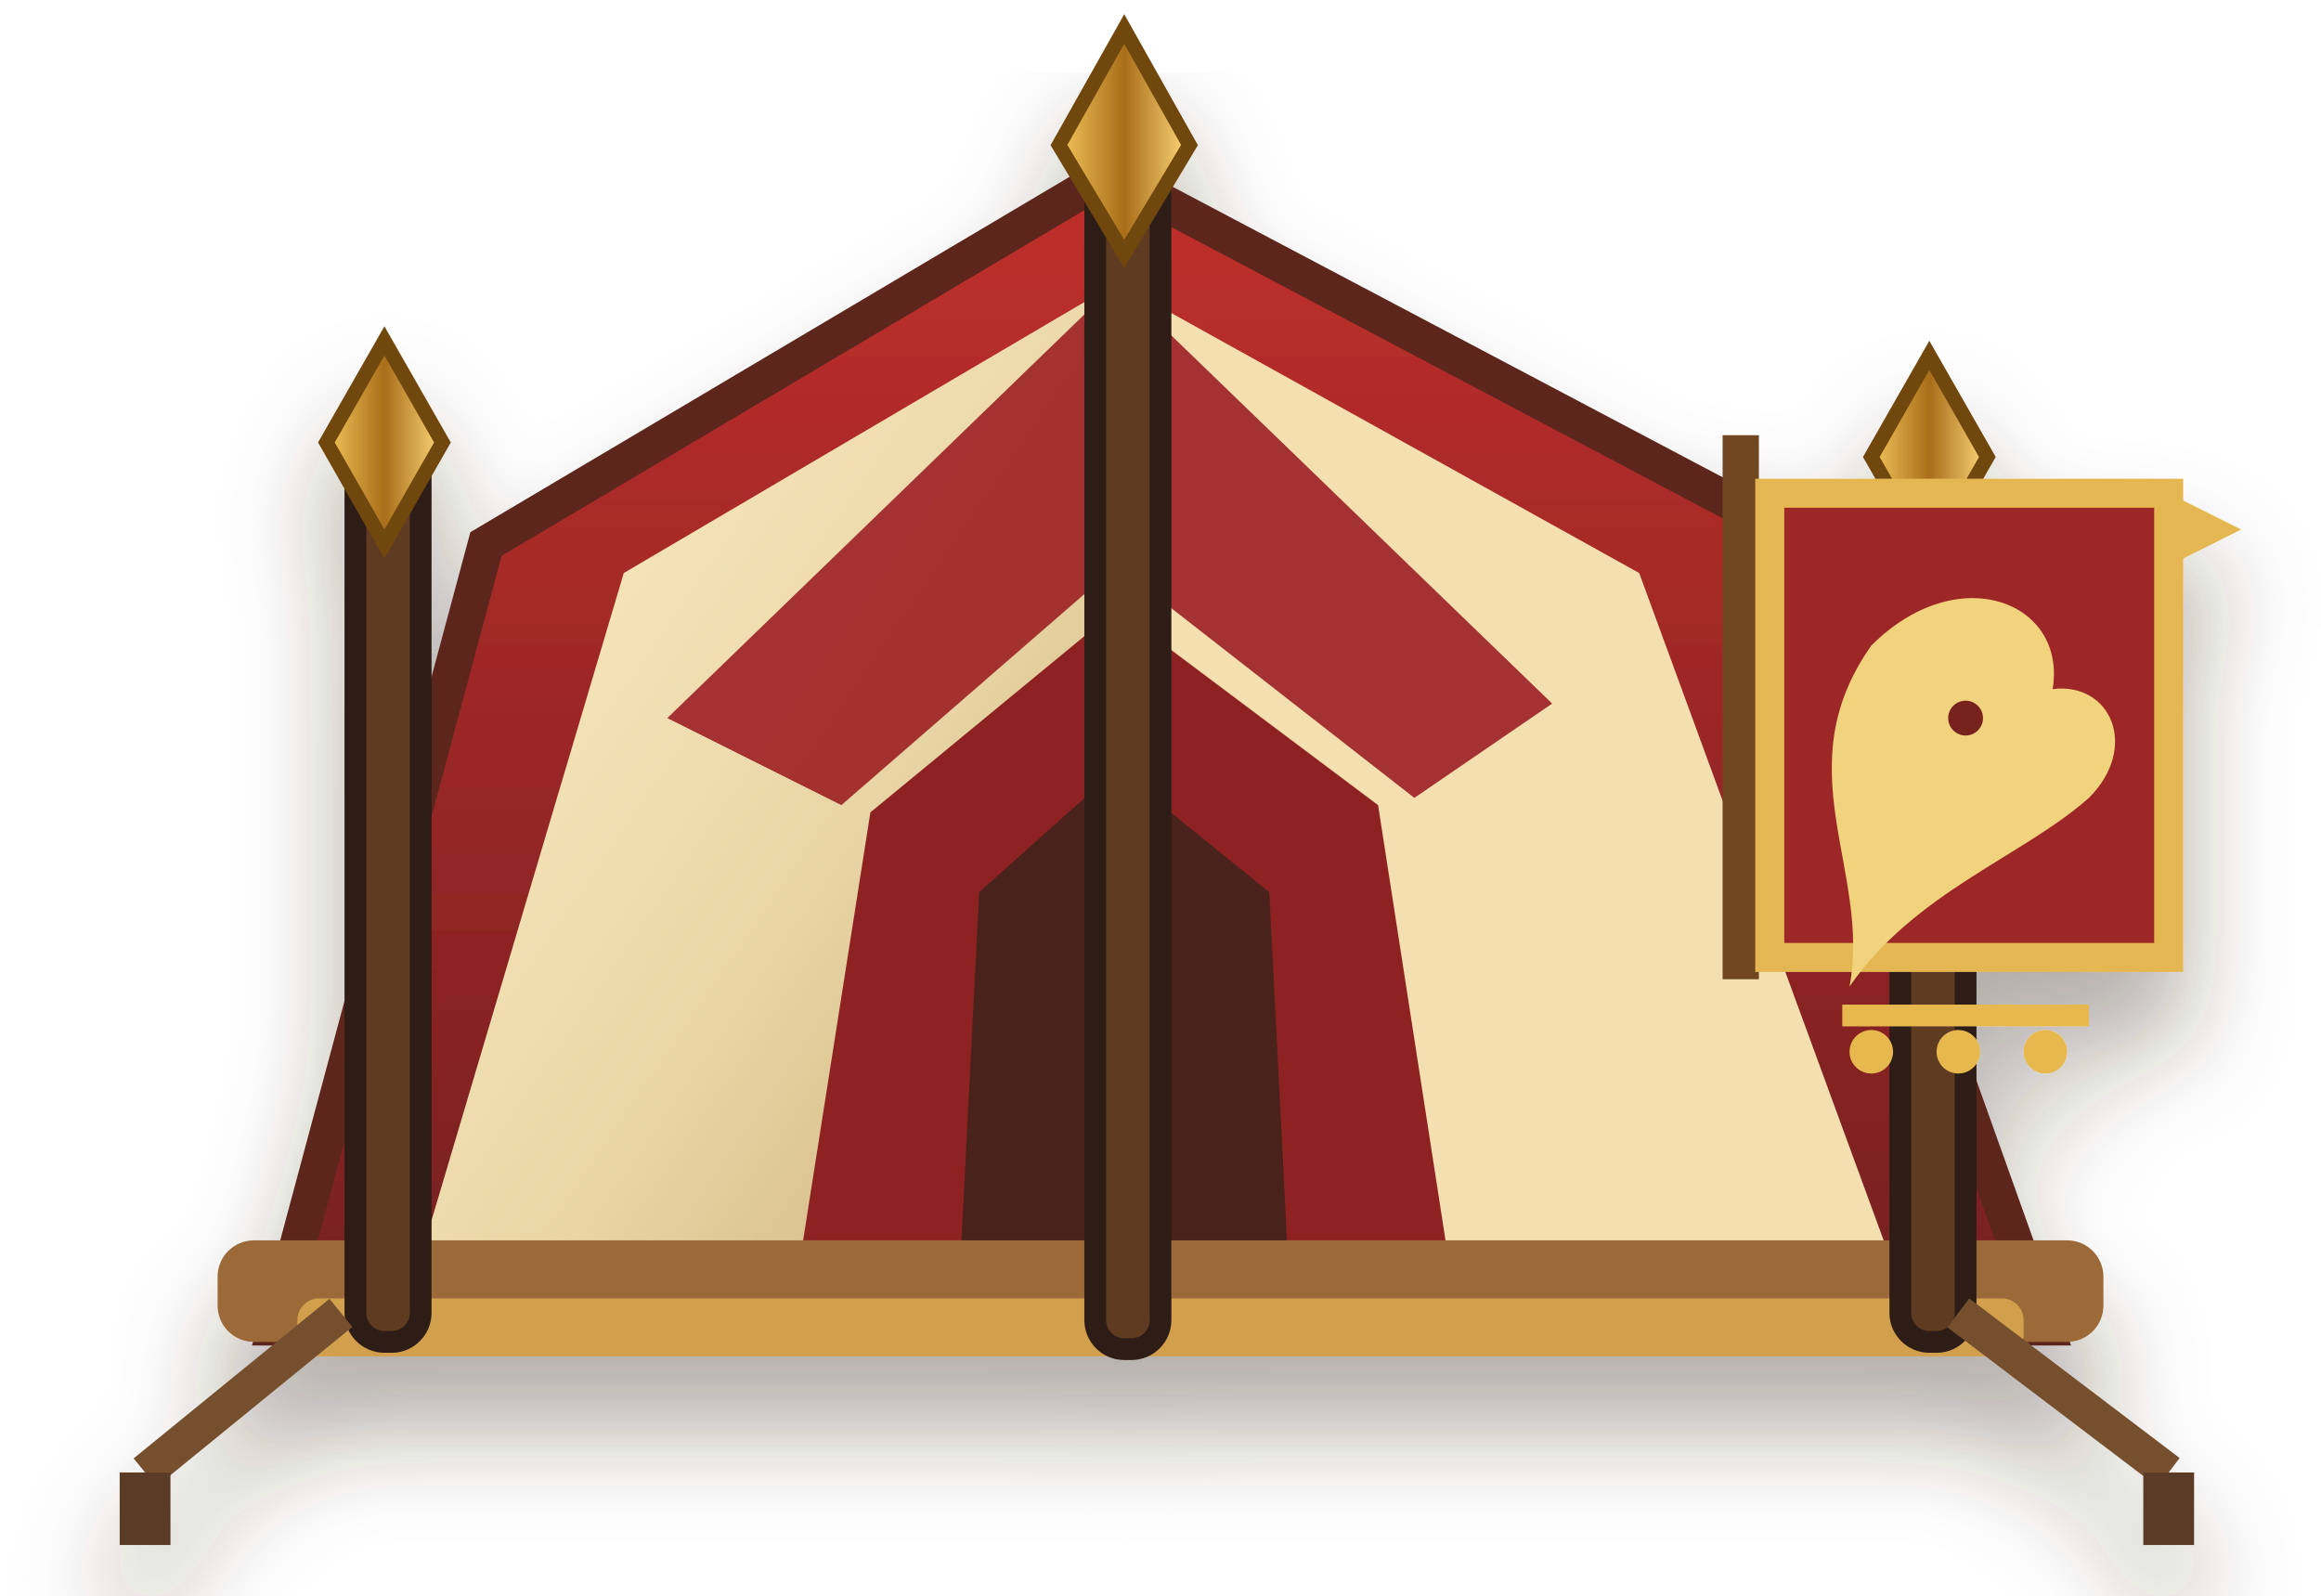
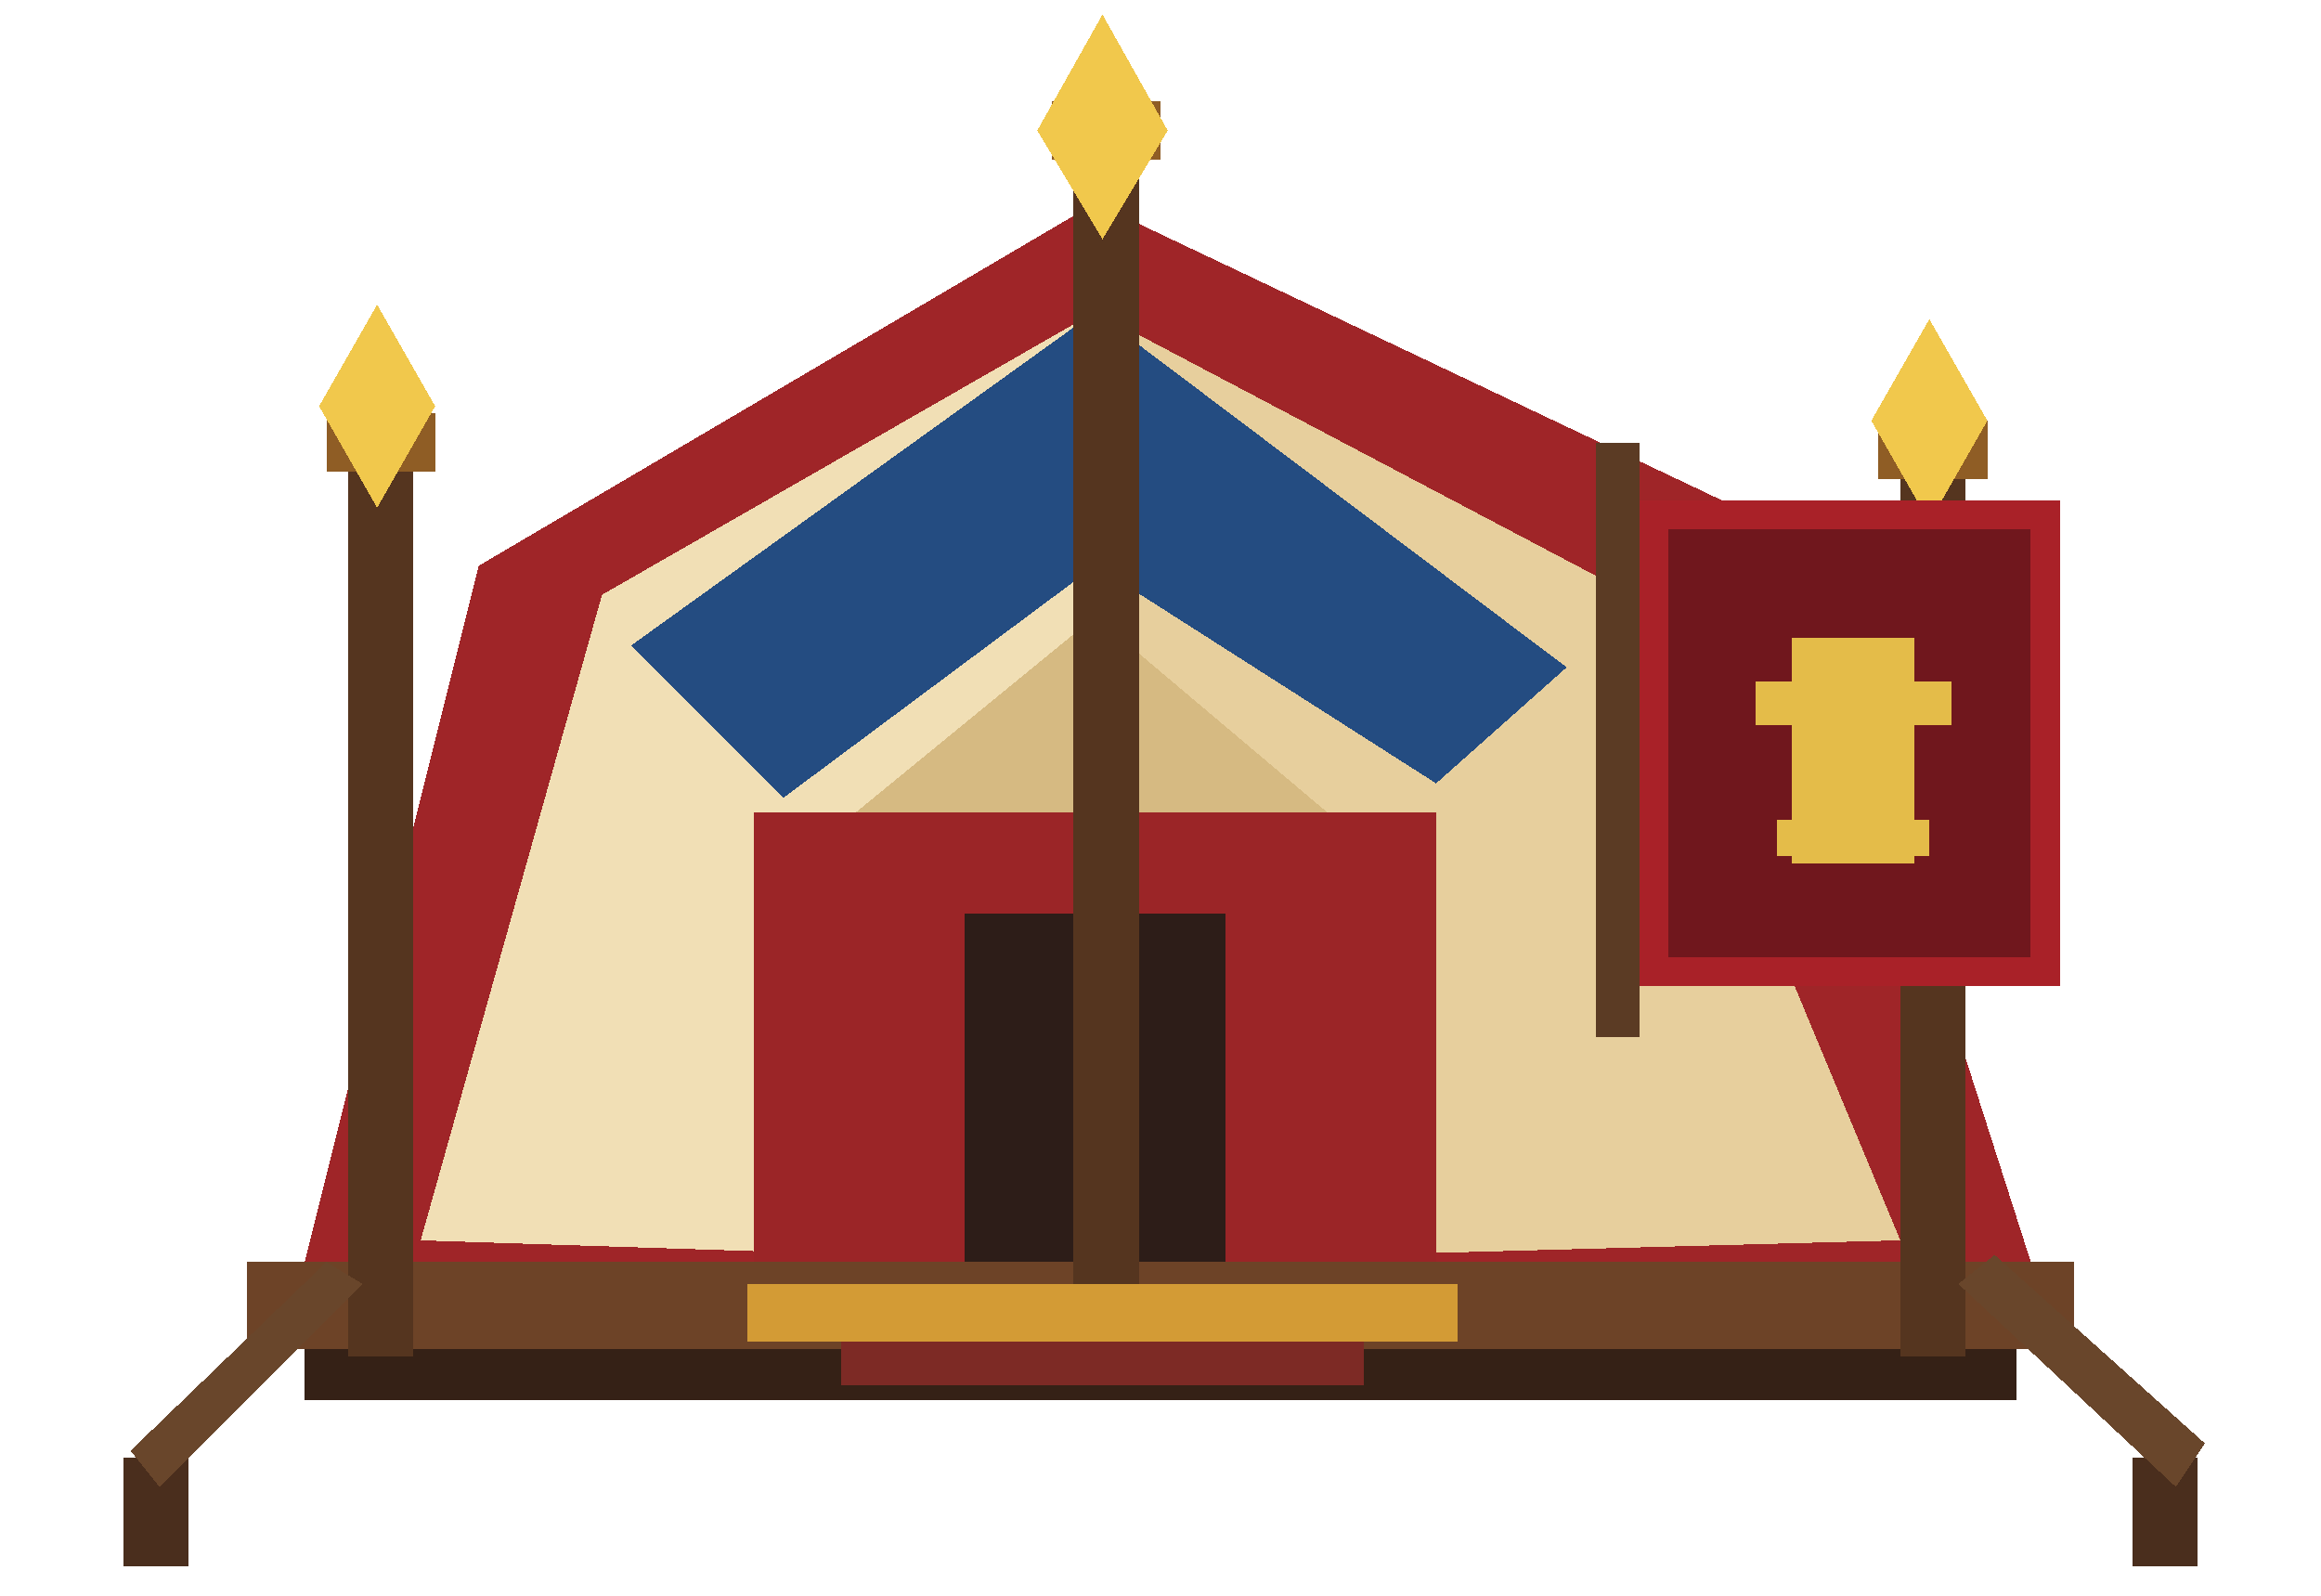
- <svg xmlns="http://www.w3.org/2000/svg" viewBox="0 0 320 220">
-   <defs>
-     <filter id="s" x="-20%" y="-20%" width="140%" height="160%">
-       <feDropShadow dx="0" dy="10" stdDeviation="7" flood-color="#3b2418" flood-opacity=".38" />
-     </filter>
-     <linearGradient id="c" x1="0" y1="0" x2="1" y2="1">
-       <stop stop-color="#fff1c9" />
-       <stop offset=".55" stop-color="#ead7a8" />
-       <stop offset="1" stop-color="#c8aa72" />
-     </linearGradient>
-     <linearGradient id="r" x1="0" y1="0" x2="0" y2="1">
-       <stop stop-color="#c02f2c" />
-       <stop offset="1" stop-color="#741f20" />
-     </linearGradient>
-     <linearGradient id="g" x1="0" y1="0" x2="1" y2="0">
-       <stop stop-color="#f4c65b" />
-       <stop offset=".5" stop-color="#a86e19" />
-       <stop offset="1" stop-color="#ffd87b" />
-     </linearGradient>
-   </defs>
-   <g filter="url(#s)">
-     <path d="M38 183 67 75 153 24 242 71 282 183Z" fill="url(#r)" stroke="#5c261d" stroke-width="5" />
-     <path d="M56 180 86 79 154 39 154 182Z" fill="url(#c)" />
-     <path d="M154 39 226 79 263 180 154 182Z" fill="#f3dfb0" />
-     <path d="M92 99 154 39 214 97 195 110 154 78 116 111Z" fill="#9d2525" opacity=".92" />
-     <path d="M109 182 120 112 154 84 190 111 201 182Z" fill="#8e2424" />
-     <path d="M132 182 135 123 154 106 175 123 178 182Z" fill="#4a211c" />
-     <rect x="30" y="171" width="260" height="14" rx="5" fill="#9b6b37" />
-     <rect x="41" y="179" width="238" height="8" rx="3" fill="#d2a04d" />
-     <g fill="#5f3a24" stroke="#2d1e17" stroke-width="3">
-       <rect x="49" y="61" width="9" height="124" rx="4" />
-       <rect x="151" y="18" width="9" height="168" rx="4" />
-       <rect x="262" y="63" width="9" height="122" rx="4" />
-     </g>
-     <g fill="url(#g)" stroke="#704611" stroke-width="2">
-       <path d="m53 47 8 14-8 14-8-14Z" />
-       <path d="m155 4 9 16-9 15-9-15Z" />
-       <path d="m266 49 8 14-8 14-8-14Z" />
-     </g>
-     <path d="M240 60v75" stroke="#714622" stroke-width="5" />
-     <path d="M244 68h55v64h-55Z" fill="#9d2525" stroke="#e4b752" stroke-width="4" />
-     <path d="m299 68 10 5-10 5Z" fill="#e4b752" />
-     <path d="M258 89c12-12 27-6 25 6 8-1 12 8 5 15-9 8-24 13-33 26 3-16-9-30 3-47Z" fill="#f1d27d" />
-     <circle cx="271" cy="99" r="2.4" fill="#77241f" />
-     <path d="M254 140h34" stroke="#e7b84e" stroke-width="3" />
-     <g fill="#e7b84e">
-       <circle cx="258" cy="145" r="3" />
-       <circle cx="270" cy="145" r="3" />
-       <circle cx="282" cy="145" r="3" />
-     </g>
-     <path d="M47 181 20 203M270 181l29 22" stroke="#75502f" stroke-width="5" />
-     <path d="M20 203v10M299 203v10" stroke="#5a3b26" stroke-width="7" />
-   </g>
+ <svg xmlns="http://www.w3.org/2000/svg" viewBox="0 0 320 220" shape-rendering="crispEdges">
+   <rect width="320" height="220" fill="none" />
+   <rect x="34" y="174" width="252" height="12" fill="#6d4327" />
+   <rect x="42" y="186" width="236" height="7" fill="#352116" />
+   <polygon points="42,174 66,78 151,28 248,74 280,174" fill="#9f2528" />
+   <polygon points="58,171 83,82 151,43 151,174" fill="#f1dfb5" />
+   <polygon points="151,43 225,82 262,171 151,174" fill="#e7cf9d" />
+   <polygon points="87,89 151,43 216,92 198,108 151,78 108,110" fill="#244c81" />
+   <rect x="104" y="112" width="94" height="62" fill="#9b2527" />
+   <polygon points="118,112 151,85 183,112" fill="#d6ba82" />
+   <rect x="133" y="126" width="36" height="48" fill="#2d1d18" />
+   <rect x="48" y="61" width="9" height="126" fill="#55351f" />
+   <rect x="148" y="18" width="9" height="170" fill="#55351f" />
+   <rect x="262" y="62" width="9" height="125" fill="#55351f" />
+   <rect x="45" y="57" width="15" height="8" fill="#8f5d25" />
+   <rect x="145" y="14" width="15" height="8" fill="#8f5d25" />
+   <rect x="259" y="58" width="15" height="8" fill="#8f5d25" />
+   <polygon points="52,42 60,56 52,70 44,56" fill="#f1c84c" />
+   <polygon points="152,2 161,18 152,33 143,18" fill="#f1c84c" />
+   <polygon points="266,44 274,58 266,72 258,58" fill="#f1c84c" />
+   <rect x="220" y="61" width="6" height="82" fill="#5b3b24" />
+   <rect x="226" y="69" width="58" height="67" fill="#a92128" />
+   <rect x="230" y="73" width="50" height="59" fill="#70171d" />
+   <rect x="247" y="88" width="17" height="31" fill="#e4bc49" />
+   <rect x="242" y="94" width="27" height="6" fill="#e4bc49" />
+   <rect x="245" y="113" width="21" height="5" fill="#e4bc49" />
+   <rect x="103" y="177" width="98" height="8" fill="#d39b35" />
+   <rect x="116" y="185" width="72" height="6" fill="#7d2a25" />
+   <rect x="17" y="201" width="9" height="15" fill="#4a2e1d" />
+   <rect x="294" y="201" width="9" height="15" fill="#4a2e1d" />
+   <polygon points="50,177 22,205 18,200 45,174" fill="#69462b" />
+   <polygon points="270,177 300,205 304,199 275,173" fill="#69462b" />
</svg>
